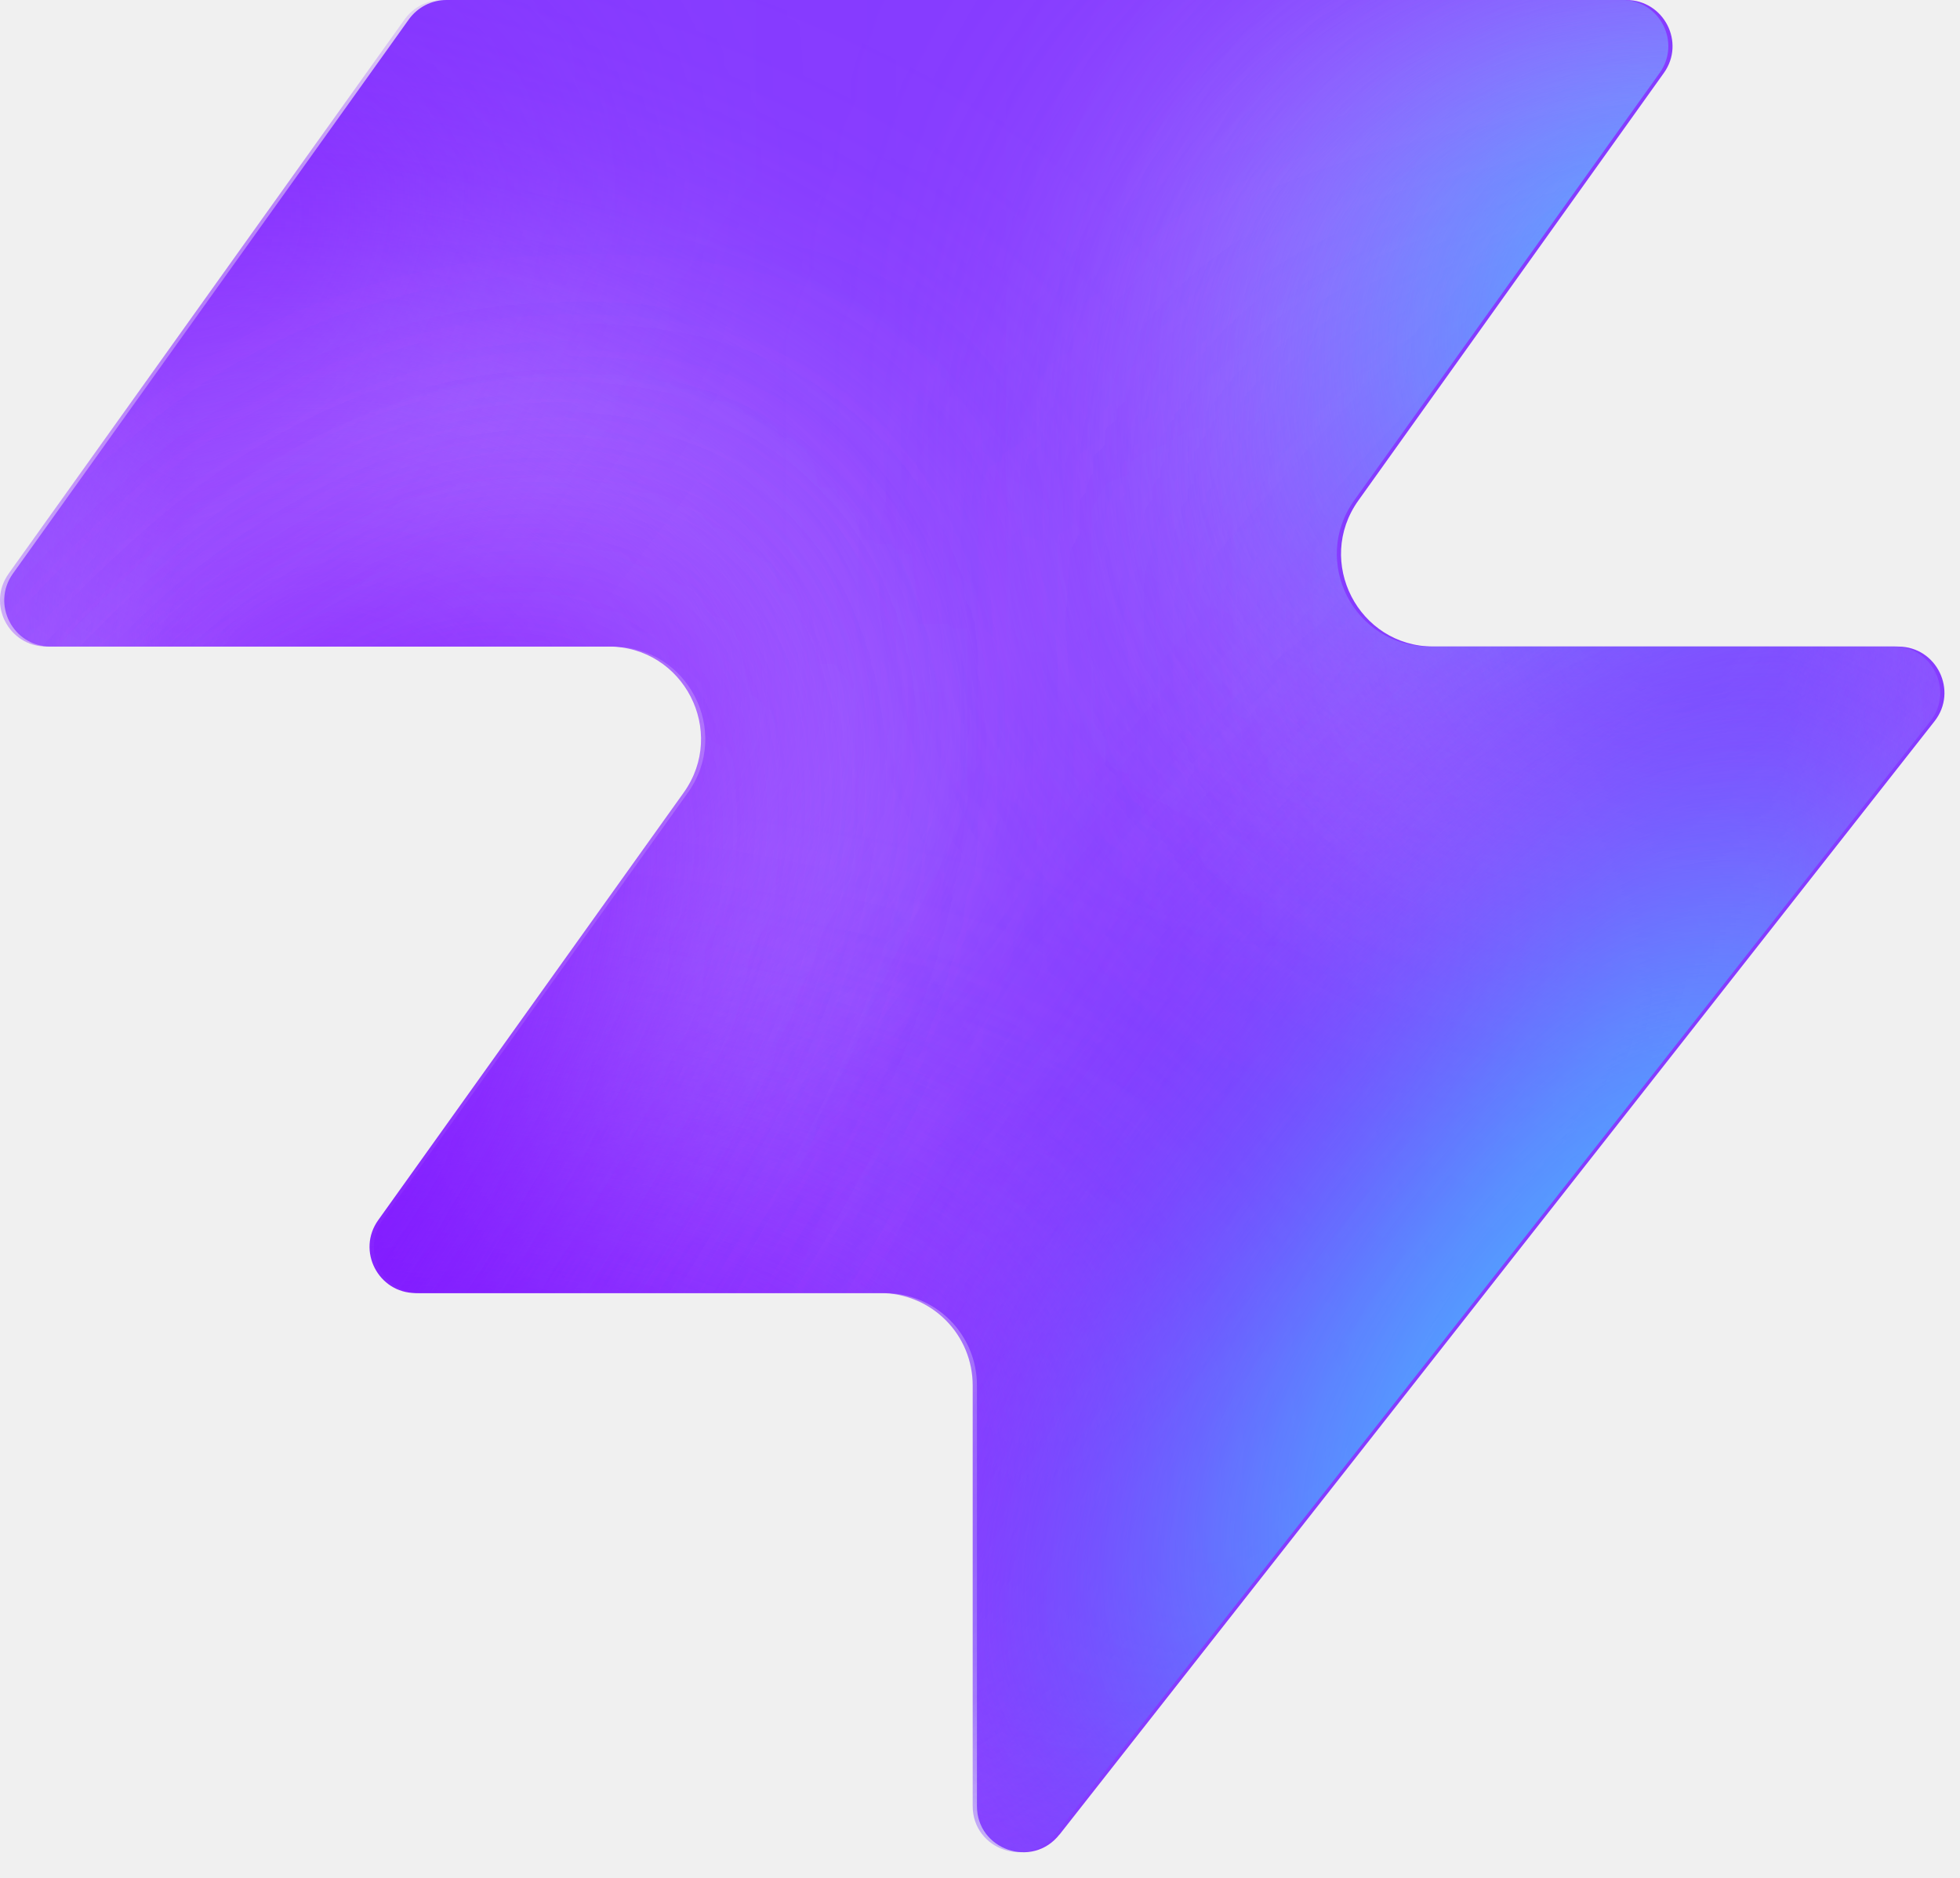
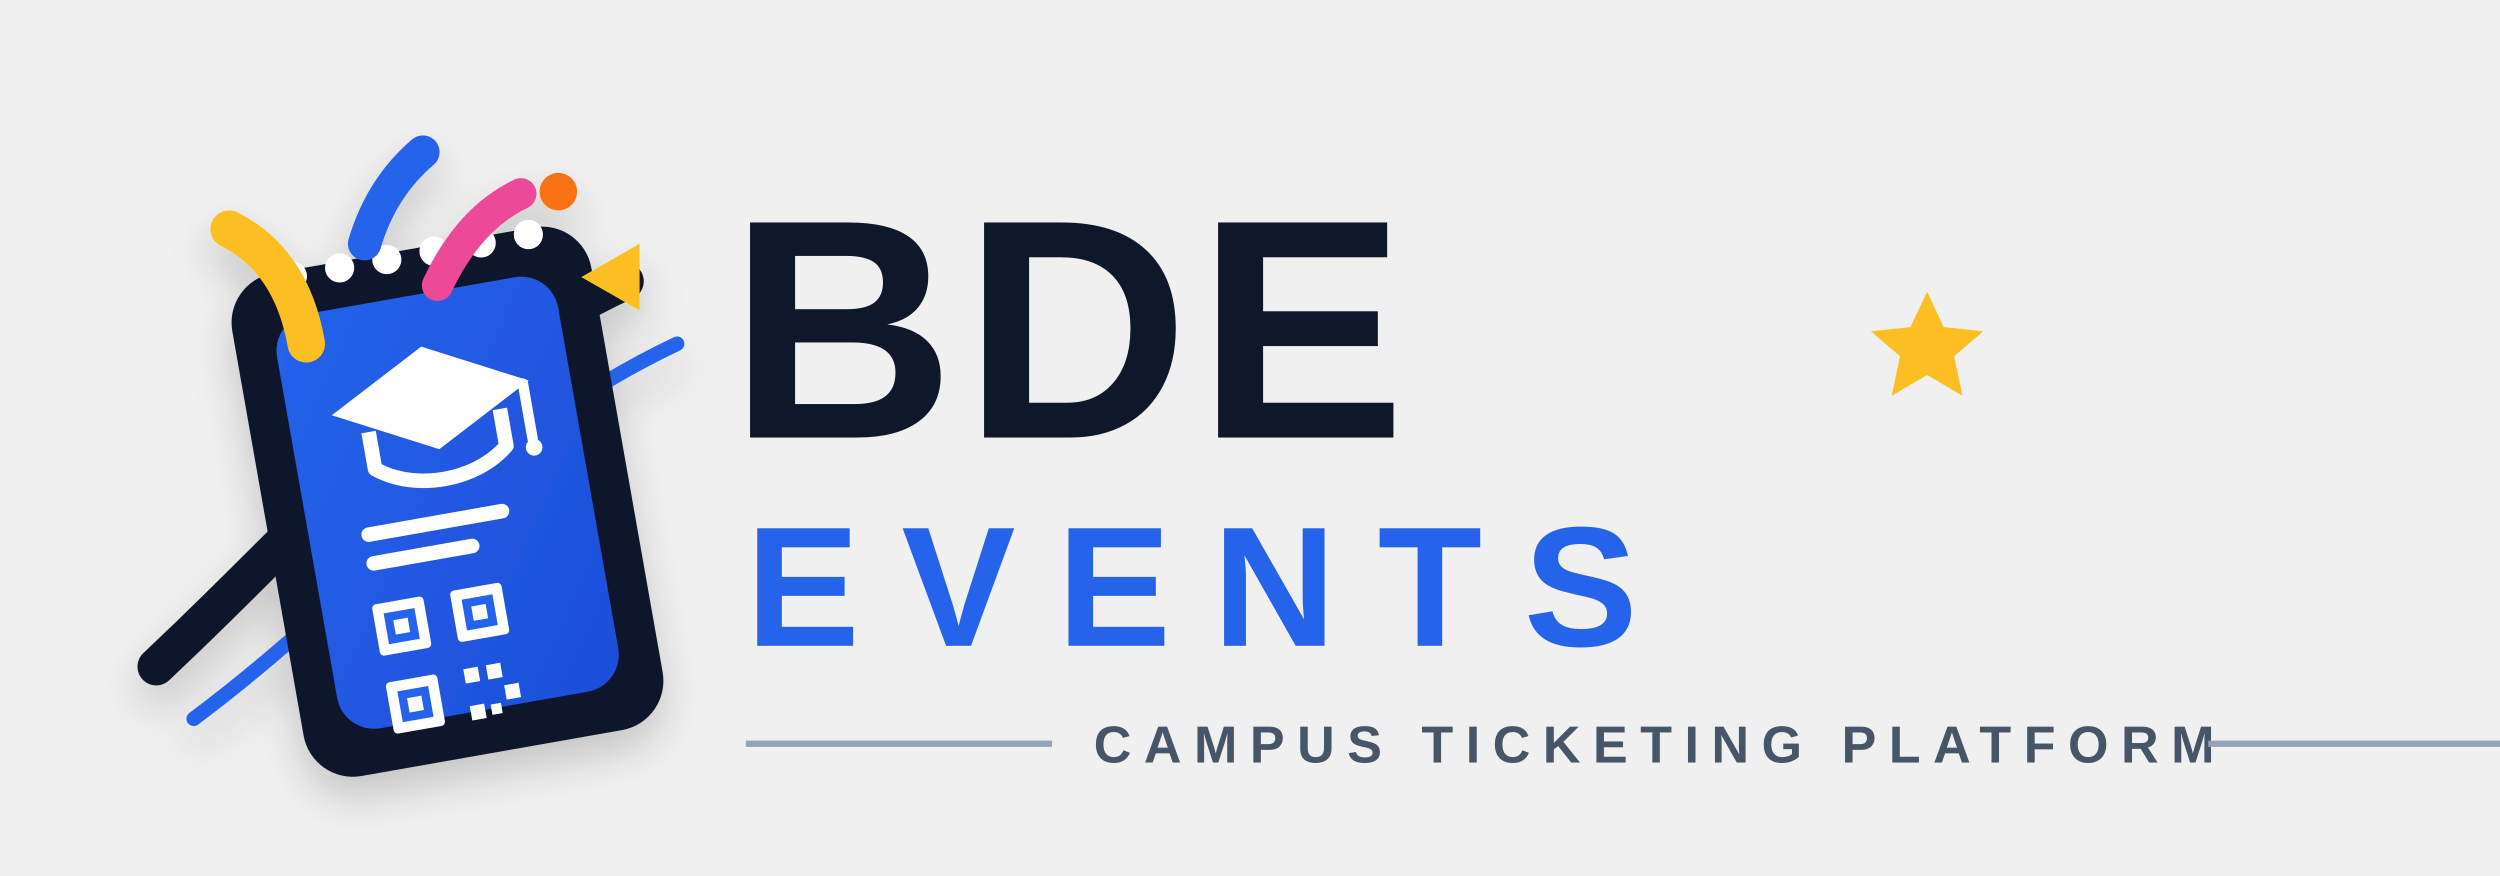
- <svg xmlns="http://www.w3.org/2000/svg" width="48" height="46" fill="none" viewBox="0 0 48 46">
-   <path fill="#863bff" d="M25.946 44.938c-.664.845-2.021.375-2.021-.698V33.937a2.26 2.26 0 0 0-2.262-2.262H10.287c-.92 0-1.456-1.04-.92-1.788l7.48-10.471c1.07-1.497 0-3.578-1.842-3.578H1.237c-.92 0-1.456-1.04-.92-1.788L10.013.474c.214-.297.556-.474.92-.474h28.894c.92 0 1.456 1.04.92 1.788l-7.48 10.471c-1.07 1.498 0 3.579 1.842 3.579h11.377c.943 0 1.473 1.088.89 1.83L25.947 44.94z" style="fill:#863bff;fill:color(display-p3 .525 .23 1);fill-opacity:1" />
-   <mask id="a" width="48" height="46" x="0" y="0" maskUnits="userSpaceOnUse" style="mask-type:alpha">
-     <path fill="#000" d="M25.842 44.938c-.664.844-2.021.375-2.021-.698V33.937a2.26 2.26 0 0 0-2.262-2.262H10.183c-.92 0-1.456-1.04-.92-1.788l7.48-10.471c1.07-1.498 0-3.579-1.842-3.579H1.133c-.92 0-1.456-1.04-.92-1.787L9.91.473c.214-.297.556-.474.92-.474h28.894c.92 0 1.456 1.04.92 1.788l-7.48 10.471c-1.07 1.498 0 3.578 1.842 3.578h11.377c.943 0 1.473 1.088.89 1.832L25.843 44.94z" style="fill:#000;fill-opacity:1" />
-   </mask>
-   <g mask="url(#a)">
-     <g filter="url(#b)">
-       <ellipse cx="5.508" cy="14.704" fill="#ede6ff" rx="5.508" ry="14.704" style="fill:#ede6ff;fill:color(display-p3 .927 .903 1);fill-opacity:1" transform="matrix(.00324 1 1 -.00324 -4.47 31.516)" />
-     </g>
-     <g filter="url(#c)">
-       <ellipse cx="10.399" cy="29.851" fill="#ede6ff" rx="10.399" ry="29.851" style="fill:#ede6ff;fill:color(display-p3 .927 .903 1);fill-opacity:1" transform="matrix(.00324 1 1 -.00324 -39.328 7.883)" />
-     </g>
-     <g filter="url(#d)">
-       <ellipse cx="5.508" cy="30.487" fill="#7e14ff" rx="5.508" ry="30.487" style="fill:#7e14ff;fill:color(display-p3 .492 .077 1);fill-opacity:1" transform="rotate(89.814 -25.913 -14.639)scale(1 -1)" />
-     </g>
-     <g filter="url(#e)">
-       <ellipse cx="5.508" cy="30.599" fill="#7e14ff" rx="5.508" ry="30.599" style="fill:#7e14ff;fill:color(display-p3 .492 .077 1);fill-opacity:1" transform="rotate(89.814 -32.644 -3.334)scale(1 -1)" />
-     </g>
-     <g filter="url(#f)">
-       <ellipse cx="5.508" cy="30.599" fill="#7e14ff" rx="5.508" ry="30.599" style="fill:#7e14ff;fill:color(display-p3 .492 .077 1);fill-opacity:1" transform="matrix(.00324 1 1 -.00324 -34.34 30.47)" />
-     </g>
-     <g filter="url(#g)">
-       <ellipse cx="14.072" cy="22.078" fill="#ede6ff" rx="14.072" ry="22.078" style="fill:#ede6ff;fill:color(display-p3 .927 .903 1);fill-opacity:1" transform="rotate(93.35 24.506 48.493)scale(-1 1)" />
-     </g>
-     <g filter="url(#h)">
-       <ellipse cx="3.47" cy="21.501" fill="#7e14ff" rx="3.47" ry="21.501" style="fill:#7e14ff;fill:color(display-p3 .492 .077 1);fill-opacity:1" transform="rotate(89.009 28.708 47.59)scale(-1 1)" />
-     </g>
-     <g filter="url(#i)">
-       <ellipse cx="3.47" cy="21.501" fill="#7e14ff" rx="3.47" ry="21.501" style="fill:#7e14ff;fill:color(display-p3 .492 .077 1);fill-opacity:1" transform="rotate(89.009 28.708 47.59)scale(-1 1)" />
-     </g>
-     <g filter="url(#j)">
-       <ellipse cx=".387" cy="8.972" fill="#7e14ff" rx="4.407" ry="29.108" style="fill:#7e14ff;fill:color(display-p3 .492 .077 1);fill-opacity:1" transform="rotate(39.51 .387 8.972)" />
-     </g>
-     <g filter="url(#k)">
-       <ellipse cx="47.523" cy="-6.092" fill="#7e14ff" rx="4.407" ry="29.108" style="fill:#7e14ff;fill:color(display-p3 .492 .077 1);fill-opacity:1" transform="rotate(37.892 47.523 -6.092)" />
-     </g>
-     <g filter="url(#l)">
-       <ellipse cx="41.412" cy="6.333" fill="#47bfff" rx="5.971" ry="9.665" style="fill:#47bfff;fill:color(display-p3 .28 .748 1);fill-opacity:1" transform="rotate(37.892 41.412 6.333)" />
-     </g>
-     <g filter="url(#m)">
-       <ellipse cx="-1.879" cy="38.332" fill="#7e14ff" rx="4.407" ry="29.108" style="fill:#7e14ff;fill:color(display-p3 .492 .077 1);fill-opacity:1" transform="rotate(37.892 -1.88 38.332)" />
-     </g>
-     <g filter="url(#n)">
-       <ellipse cx="-1.879" cy="38.332" fill="#7e14ff" rx="4.407" ry="29.108" style="fill:#7e14ff;fill:color(display-p3 .492 .077 1);fill-opacity:1" transform="rotate(37.892 -1.88 38.332)" />
-     </g>
-     <g filter="url(#o)">
-       <ellipse cx="35.651" cy="29.907" fill="#7e14ff" rx="4.407" ry="29.108" style="fill:#7e14ff;fill:color(display-p3 .492 .077 1);fill-opacity:1" transform="rotate(37.892 35.651 29.907)" />
-     </g>
-     <g filter="url(#p)">
-       <ellipse cx="38.418" cy="32.4" fill="#47bfff" rx="5.971" ry="15.297" style="fill:#47bfff;fill:color(display-p3 .28 .748 1);fill-opacity:1" transform="rotate(37.892 38.418 32.4)" />
-     </g>
-   </g>
+ <svg xmlns="http://www.w3.org/2000/svg" viewBox="0 0 1200 420" role="img" aria-labelledby="title desc">
  <defs>
-     <filter id="b" width="60.045" height="41.654" x="-19.77" y="16.149" color-interpolation-filters="sRGB" filterUnits="userSpaceOnUse">
-       <feFlood flood-opacity="0" result="BackgroundImageFix" />
-       <feBlend in="SourceGraphic" in2="BackgroundImageFix" result="shape" />
-       <feGaussianBlur result="effect1_foregroundBlur_2002_17158" stdDeviation="7.659" />
-     </filter>
-     <filter id="c" width="90.34" height="51.437" x="-54.613" y="-7.533" color-interpolation-filters="sRGB" filterUnits="userSpaceOnUse">
-       <feFlood flood-opacity="0" result="BackgroundImageFix" />
-       <feBlend in="SourceGraphic" in2="BackgroundImageFix" result="shape" />
-       <feGaussianBlur result="effect1_foregroundBlur_2002_17158" stdDeviation="7.659" />
-     </filter>
-     <filter id="d" width="79.355" height="29.4" x="-49.64" y="2.03" color-interpolation-filters="sRGB" filterUnits="userSpaceOnUse">
-       <feFlood flood-opacity="0" result="BackgroundImageFix" />
-       <feBlend in="SourceGraphic" in2="BackgroundImageFix" result="shape" />
-       <feGaussianBlur result="effect1_foregroundBlur_2002_17158" stdDeviation="4.596" />
-     </filter>
-     <filter id="e" width="79.579" height="29.4" x="-45.045" y="20.029" color-interpolation-filters="sRGB" filterUnits="userSpaceOnUse">
-       <feFlood flood-opacity="0" result="BackgroundImageFix" />
-       <feBlend in="SourceGraphic" in2="BackgroundImageFix" result="shape" />
-       <feGaussianBlur result="effect1_foregroundBlur_2002_17158" stdDeviation="4.596" />
-     </filter>
-     <filter id="f" width="79.579" height="29.4" x="-43.513" y="21.178" color-interpolation-filters="sRGB" filterUnits="userSpaceOnUse">
-       <feFlood flood-opacity="0" result="BackgroundImageFix" />
-       <feBlend in="SourceGraphic" in2="BackgroundImageFix" result="shape" />
-       <feGaussianBlur result="effect1_foregroundBlur_2002_17158" stdDeviation="4.596" />
-     </filter>
-     <filter id="g" width="74.749" height="58.852" x="15.756" y="-17.901" color-interpolation-filters="sRGB" filterUnits="userSpaceOnUse">
-       <feFlood flood-opacity="0" result="BackgroundImageFix" />
-       <feBlend in="SourceGraphic" in2="BackgroundImageFix" result="shape" />
-       <feGaussianBlur result="effect1_foregroundBlur_2002_17158" stdDeviation="7.659" />
-     </filter>
-     <filter id="h" width="61.377" height="25.362" x="23.548" y="2.284" color-interpolation-filters="sRGB" filterUnits="userSpaceOnUse">
-       <feFlood flood-opacity="0" result="BackgroundImageFix" />
-       <feBlend in="SourceGraphic" in2="BackgroundImageFix" result="shape" />
-       <feGaussianBlur result="effect1_foregroundBlur_2002_17158" stdDeviation="4.596" />
-     </filter>
-     <filter id="i" width="61.377" height="25.362" x="23.548" y="2.284" color-interpolation-filters="sRGB" filterUnits="userSpaceOnUse">
-       <feFlood flood-opacity="0" result="BackgroundImageFix" />
-       <feBlend in="SourceGraphic" in2="BackgroundImageFix" result="shape" />
-       <feGaussianBlur result="effect1_foregroundBlur_2002_17158" stdDeviation="4.596" />
-     </filter>
-     <filter id="j" width="56.045" height="63.649" x="-27.636" y="-22.853" color-interpolation-filters="sRGB" filterUnits="userSpaceOnUse">
-       <feFlood flood-opacity="0" result="BackgroundImageFix" />
-       <feBlend in="SourceGraphic" in2="BackgroundImageFix" result="shape" />
-       <feGaussianBlur result="effect1_foregroundBlur_2002_17158" stdDeviation="4.596" />
-     </filter>
-     <filter id="k" width="54.814" height="64.646" x="20.116" y="-38.415" color-interpolation-filters="sRGB" filterUnits="userSpaceOnUse">
-       <feFlood flood-opacity="0" result="BackgroundImageFix" />
-       <feBlend in="SourceGraphic" in2="BackgroundImageFix" result="shape" />
-       <feGaussianBlur result="effect1_foregroundBlur_2002_17158" stdDeviation="4.596" />
-     </filter>
-     <filter id="l" width="33.541" height="35.313" x="24.641" y="-11.323" color-interpolation-filters="sRGB" filterUnits="userSpaceOnUse">
-       <feFlood flood-opacity="0" result="BackgroundImageFix" />
-       <feBlend in="SourceGraphic" in2="BackgroundImageFix" result="shape" />
-       <feGaussianBlur result="effect1_foregroundBlur_2002_17158" stdDeviation="4.596" />
-     </filter>
-     <filter id="m" width="54.814" height="64.646" x="-29.286" y="6.009" color-interpolation-filters="sRGB" filterUnits="userSpaceOnUse">
-       <feFlood flood-opacity="0" result="BackgroundImageFix" />
-       <feBlend in="SourceGraphic" in2="BackgroundImageFix" result="shape" />
-       <feGaussianBlur result="effect1_foregroundBlur_2002_17158" stdDeviation="4.596" />
-     </filter>
-     <filter id="n" width="54.814" height="64.646" x="-29.286" y="6.009" color-interpolation-filters="sRGB" filterUnits="userSpaceOnUse">
-       <feFlood flood-opacity="0" result="BackgroundImageFix" />
-       <feBlend in="SourceGraphic" in2="BackgroundImageFix" result="shape" />
-       <feGaussianBlur result="effect1_foregroundBlur_2002_17158" stdDeviation="4.596" />
-     </filter>
-     <filter id="o" width="54.814" height="64.646" x="8.244" y="-2.416" color-interpolation-filters="sRGB" filterUnits="userSpaceOnUse">
-       <feFlood flood-opacity="0" result="BackgroundImageFix" />
-       <feBlend in="SourceGraphic" in2="BackgroundImageFix" result="shape" />
-       <feGaussianBlur result="effect1_foregroundBlur_2002_17158" stdDeviation="4.596" />
-     </filter>
-     <filter id="p" width="39.409" height="43.623" x="18.713" y="10.588" color-interpolation-filters="sRGB" filterUnits="userSpaceOnUse">
-       <feFlood flood-opacity="0" result="BackgroundImageFix" />
-       <feBlend in="SourceGraphic" in2="BackgroundImageFix" result="shape" />
-       <feGaussianBlur result="effect1_foregroundBlur_2002_17158" stdDeviation="4.596" />
+     <linearGradient id="blue" x1="0" y1="0" x2="1" y2="1">
+       <stop offset="0%" stop-color="#2563EB" />
+       <stop offset="100%" stop-color="#1D4ED8" />
+     </linearGradient>
+     <linearGradient id="accent" x1="0" y1="0" x2="1" y2="1">
+       <stop offset="0%" stop-color="#FBBF24" />
+       <stop offset="100%" stop-color="#F97316" />
+     </linearGradient>
+     <filter id="shadow" x="-30%" y="-30%" width="160%" height="160%">
+       <feDropShadow dx="0" dy="10" stdDeviation="10" flood-opacity=".18" />
    </filter>
  </defs>
+   <g transform="translate(55 55)" filter="url(#shadow)">
+     <path d="M20 265 C105 185 150 125 245 80" fill="none" stroke="#0F172A" stroke-width="18" stroke-linecap="round" />
+     <path d="M38 290 C125 225 175 155 270 110" fill="none" stroke="#2563EB" stroke-width="7" stroke-linecap="round" />
+     <g transform="rotate(-10 150 185)">
+       <rect x="72" y="65" width="175" height="245" rx="24" fill="#0F172A" />
+       <rect x="91" y="87" width="137" height="202" rx="18" fill="url(#blue)" />
+       <circle cx="105" cy="68" r="7" fill="white" />
+       <circle cx="128" cy="68" r="7" fill="white" />
+       <circle cx="151" cy="68" r="7" fill="white" />
+       <circle cx="174" cy="68" r="7" fill="white" />
+       <circle cx="197" cy="68" r="7" fill="white" />
+       <circle cx="220" cy="68" r="7" fill="white" />
+       <path d="M112 137 L160 112 L208 137 L160 162 Z" fill="white" />
+       <path d="M128 148 V166 C145 180 175 180 192 166 V148" fill="none" stroke="white" stroke-width="7" stroke-linejoin="round" />
+       <path d="M205 138 V165" stroke="white" stroke-width="5" stroke-linecap="round" />
+       <circle cx="205" cy="169" r="4" fill="white" />
+       <rect x="116" y="193" width="72" height="7" rx="3.5" fill="white" />
+       <rect x="116" y="207" width="55" height="7" rx="3.5" fill="white" />
+       <g transform="translate(115 230)" fill="white">
+         <rect width="25" height="25" rx="2" />
+         <rect x="5" y="5" width="15" height="15" fill="#2563EB" />
+         <rect x="9" y="9" width="7" height="7" />
+         <rect x="38" width="25" height="25" rx="2" />
+         <rect x="43" y="5" width="15" height="15" fill="#2563EB" />
+         <rect x="47" y="9" width="7" height="7" />
+         <rect y="38" width="25" height="25" rx="2" />
+         <rect x="5" y="43" width="15" height="15" fill="#2563EB" />
+         <rect x="9" y="47" width="7" height="7" />
+         <rect x="38" y="38" width="7" height="7" />
+         <rect x="49" y="38" width="7" height="7" />
+         <rect x="56" y="49" width="7" height="7" />
+         <rect x="38" y="56" width="7" height="7" />
+         <rect x="48" y="57" width="5" height="5" />
+       </g>
+     </g>
+     <path d="M55 55 Q85 70 92 110" fill="none" stroke="#FBBF24" stroke-width="18" stroke-linecap="round" />
+     <path d="M120 62 Q128 35 148 18" fill="none" stroke="#2563EB" stroke-width="16" stroke-linecap="round" />
+     <path d="M155 82 Q170 50 195 38" fill="none" stroke="#EC4899" stroke-width="15" stroke-linecap="round" />
+     <circle cx="213" cy="37" r="9" fill="#F97316" />
+     <path d="M224 78 l28 -16 v32z" fill="#FBBF24" />
+   </g>
+   <g transform="translate(350 105)">
+     <text x="0" y="105" font-family="Arial, Helvetica, sans-serif" font-size="150" font-weight="900" letter-spacing="4" fill="#0F172A">BDE</text>
+     <text x="8" y="205" font-family="Arial, Helvetica, sans-serif" font-size="82" font-weight="700" letter-spacing="20" fill="#2563EB">EVENTS</text>
+     <path d="M575 35 l8 17 19 2-14 12 4 19-17-10-17 10 4-19-14-12 19-2z" fill="#FBBF24" />
+     <line x1="8" y1="252" x2="155" y2="252" stroke="#94A3B8" stroke-width="3" />
+     <text x="175" y="261" font-family="Arial, Helvetica, sans-serif" font-size="25" font-weight="600" letter-spacing="6" fill="#475569">CAMPUS TICKETING PLATFORM</text>
+     <line x1="710" y1="252" x2="850" y2="252" stroke="#94A3B8" stroke-width="3" />
+   </g>
</svg>
